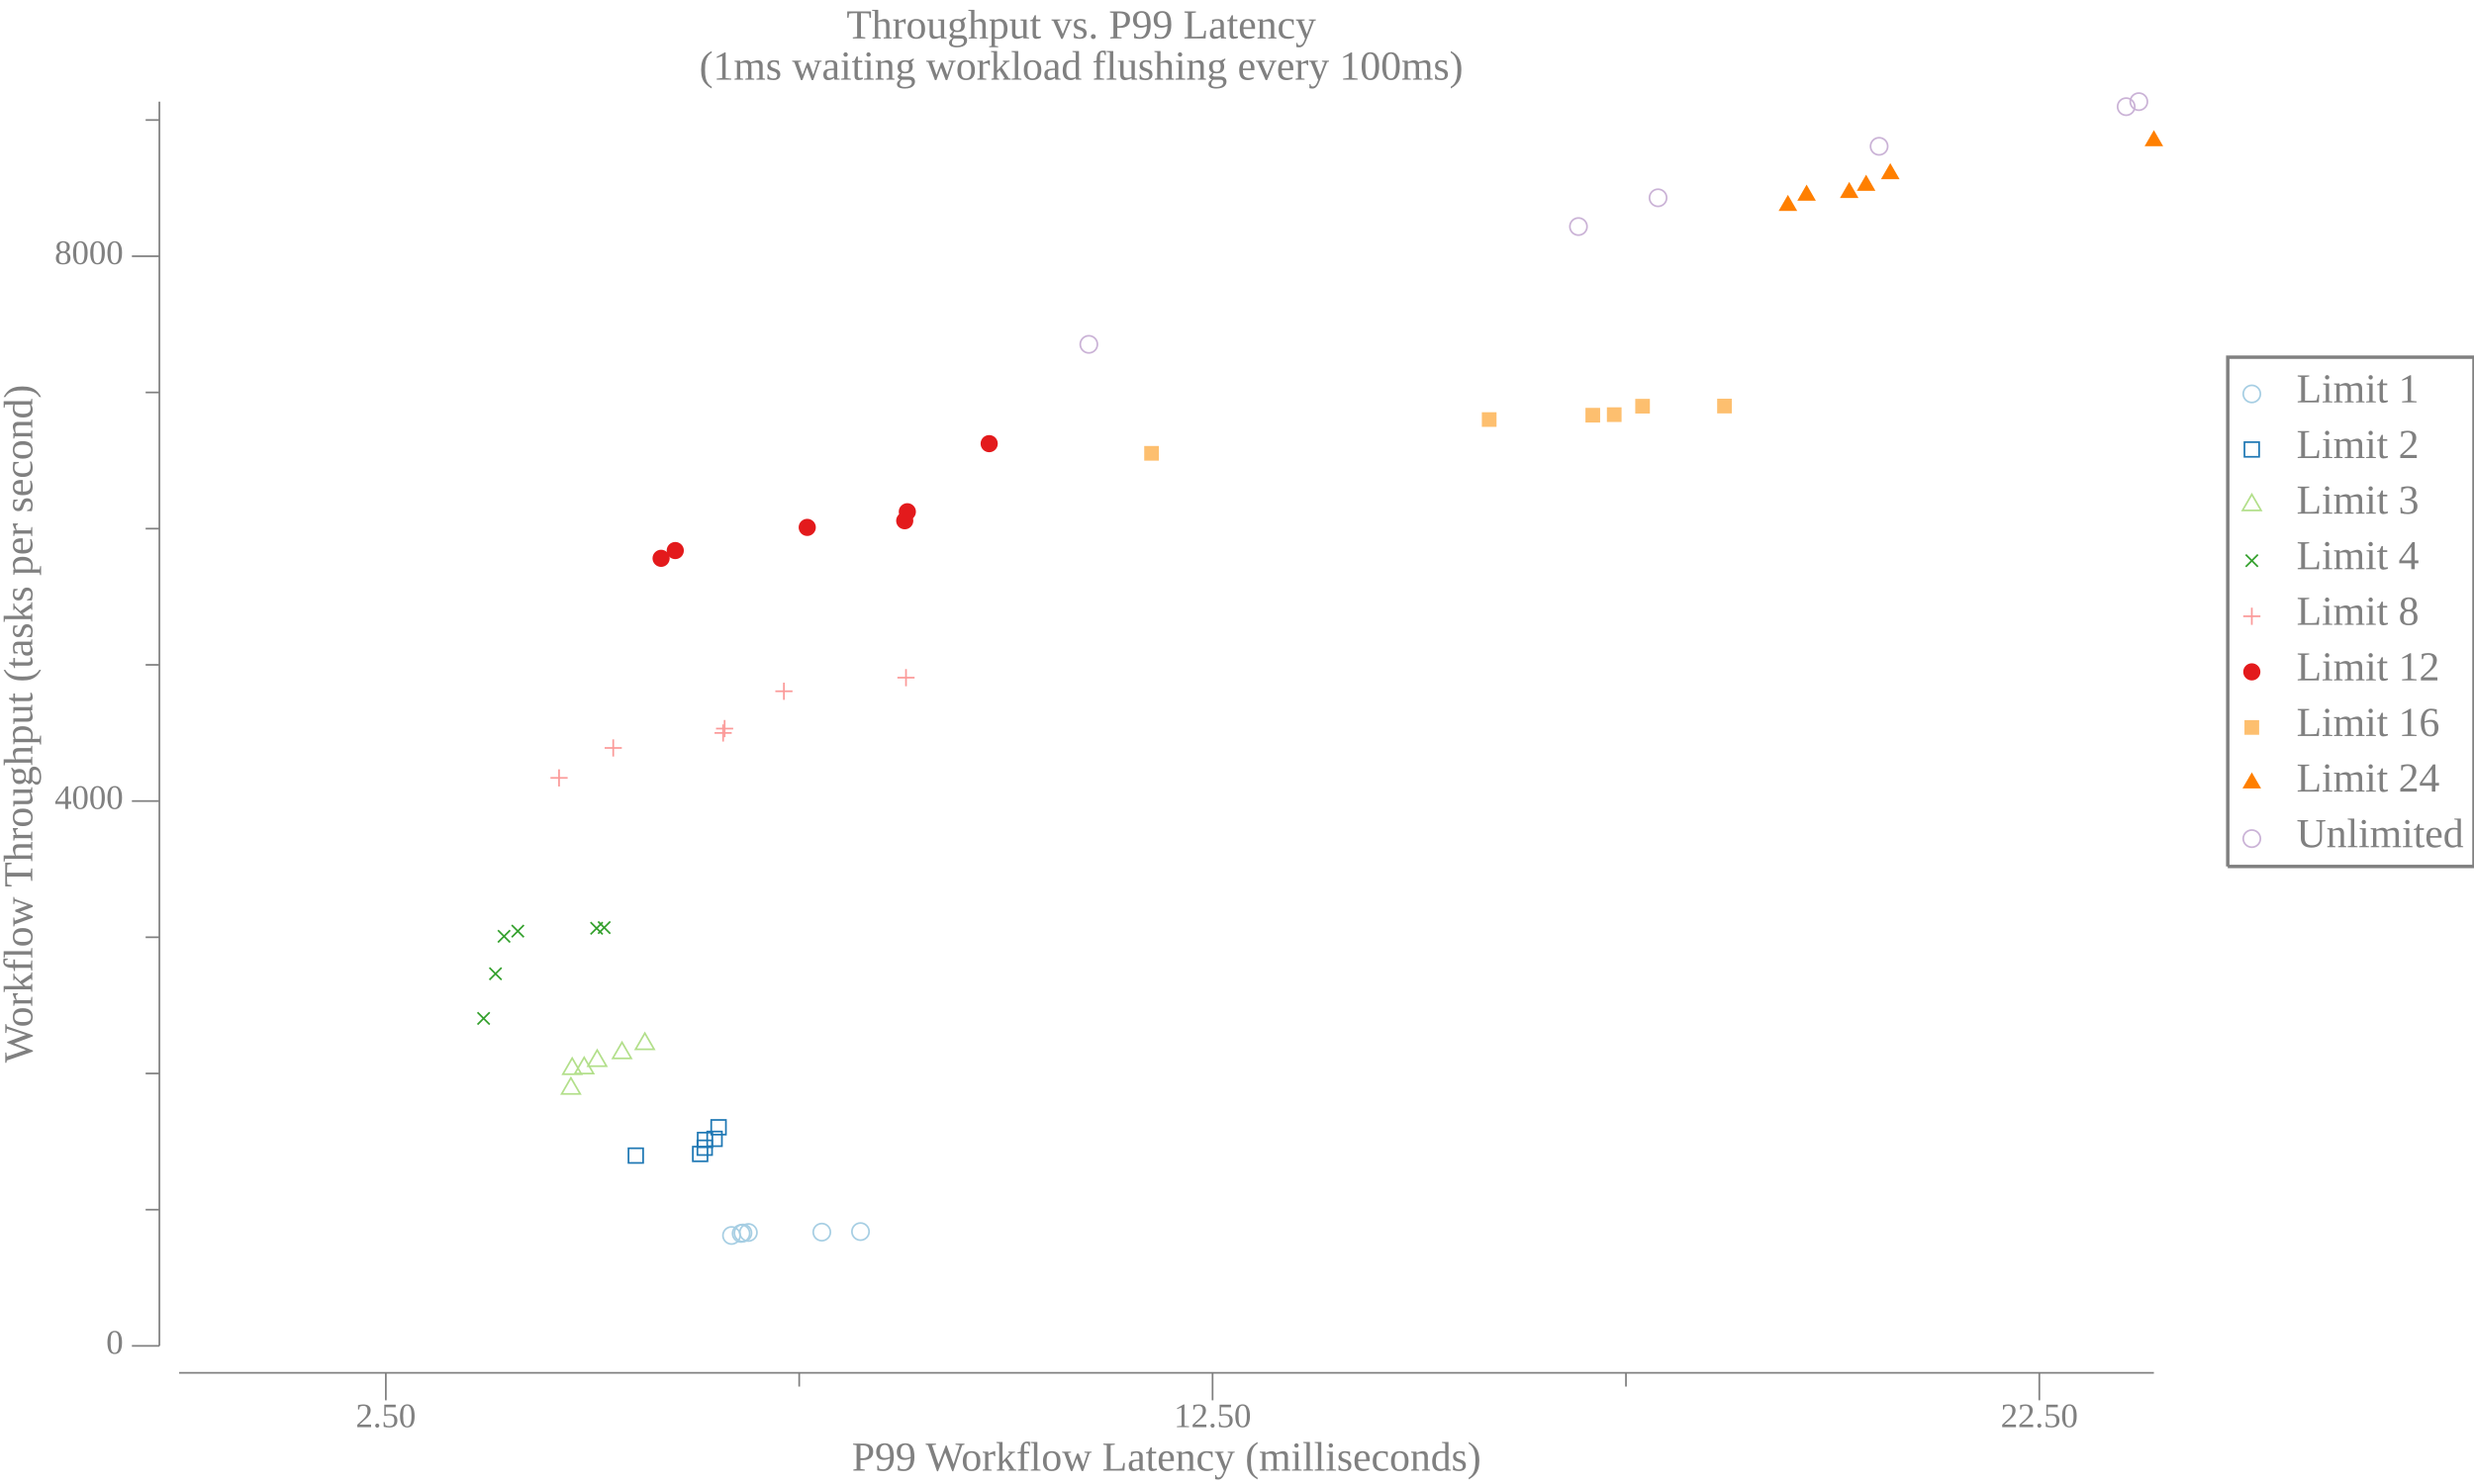
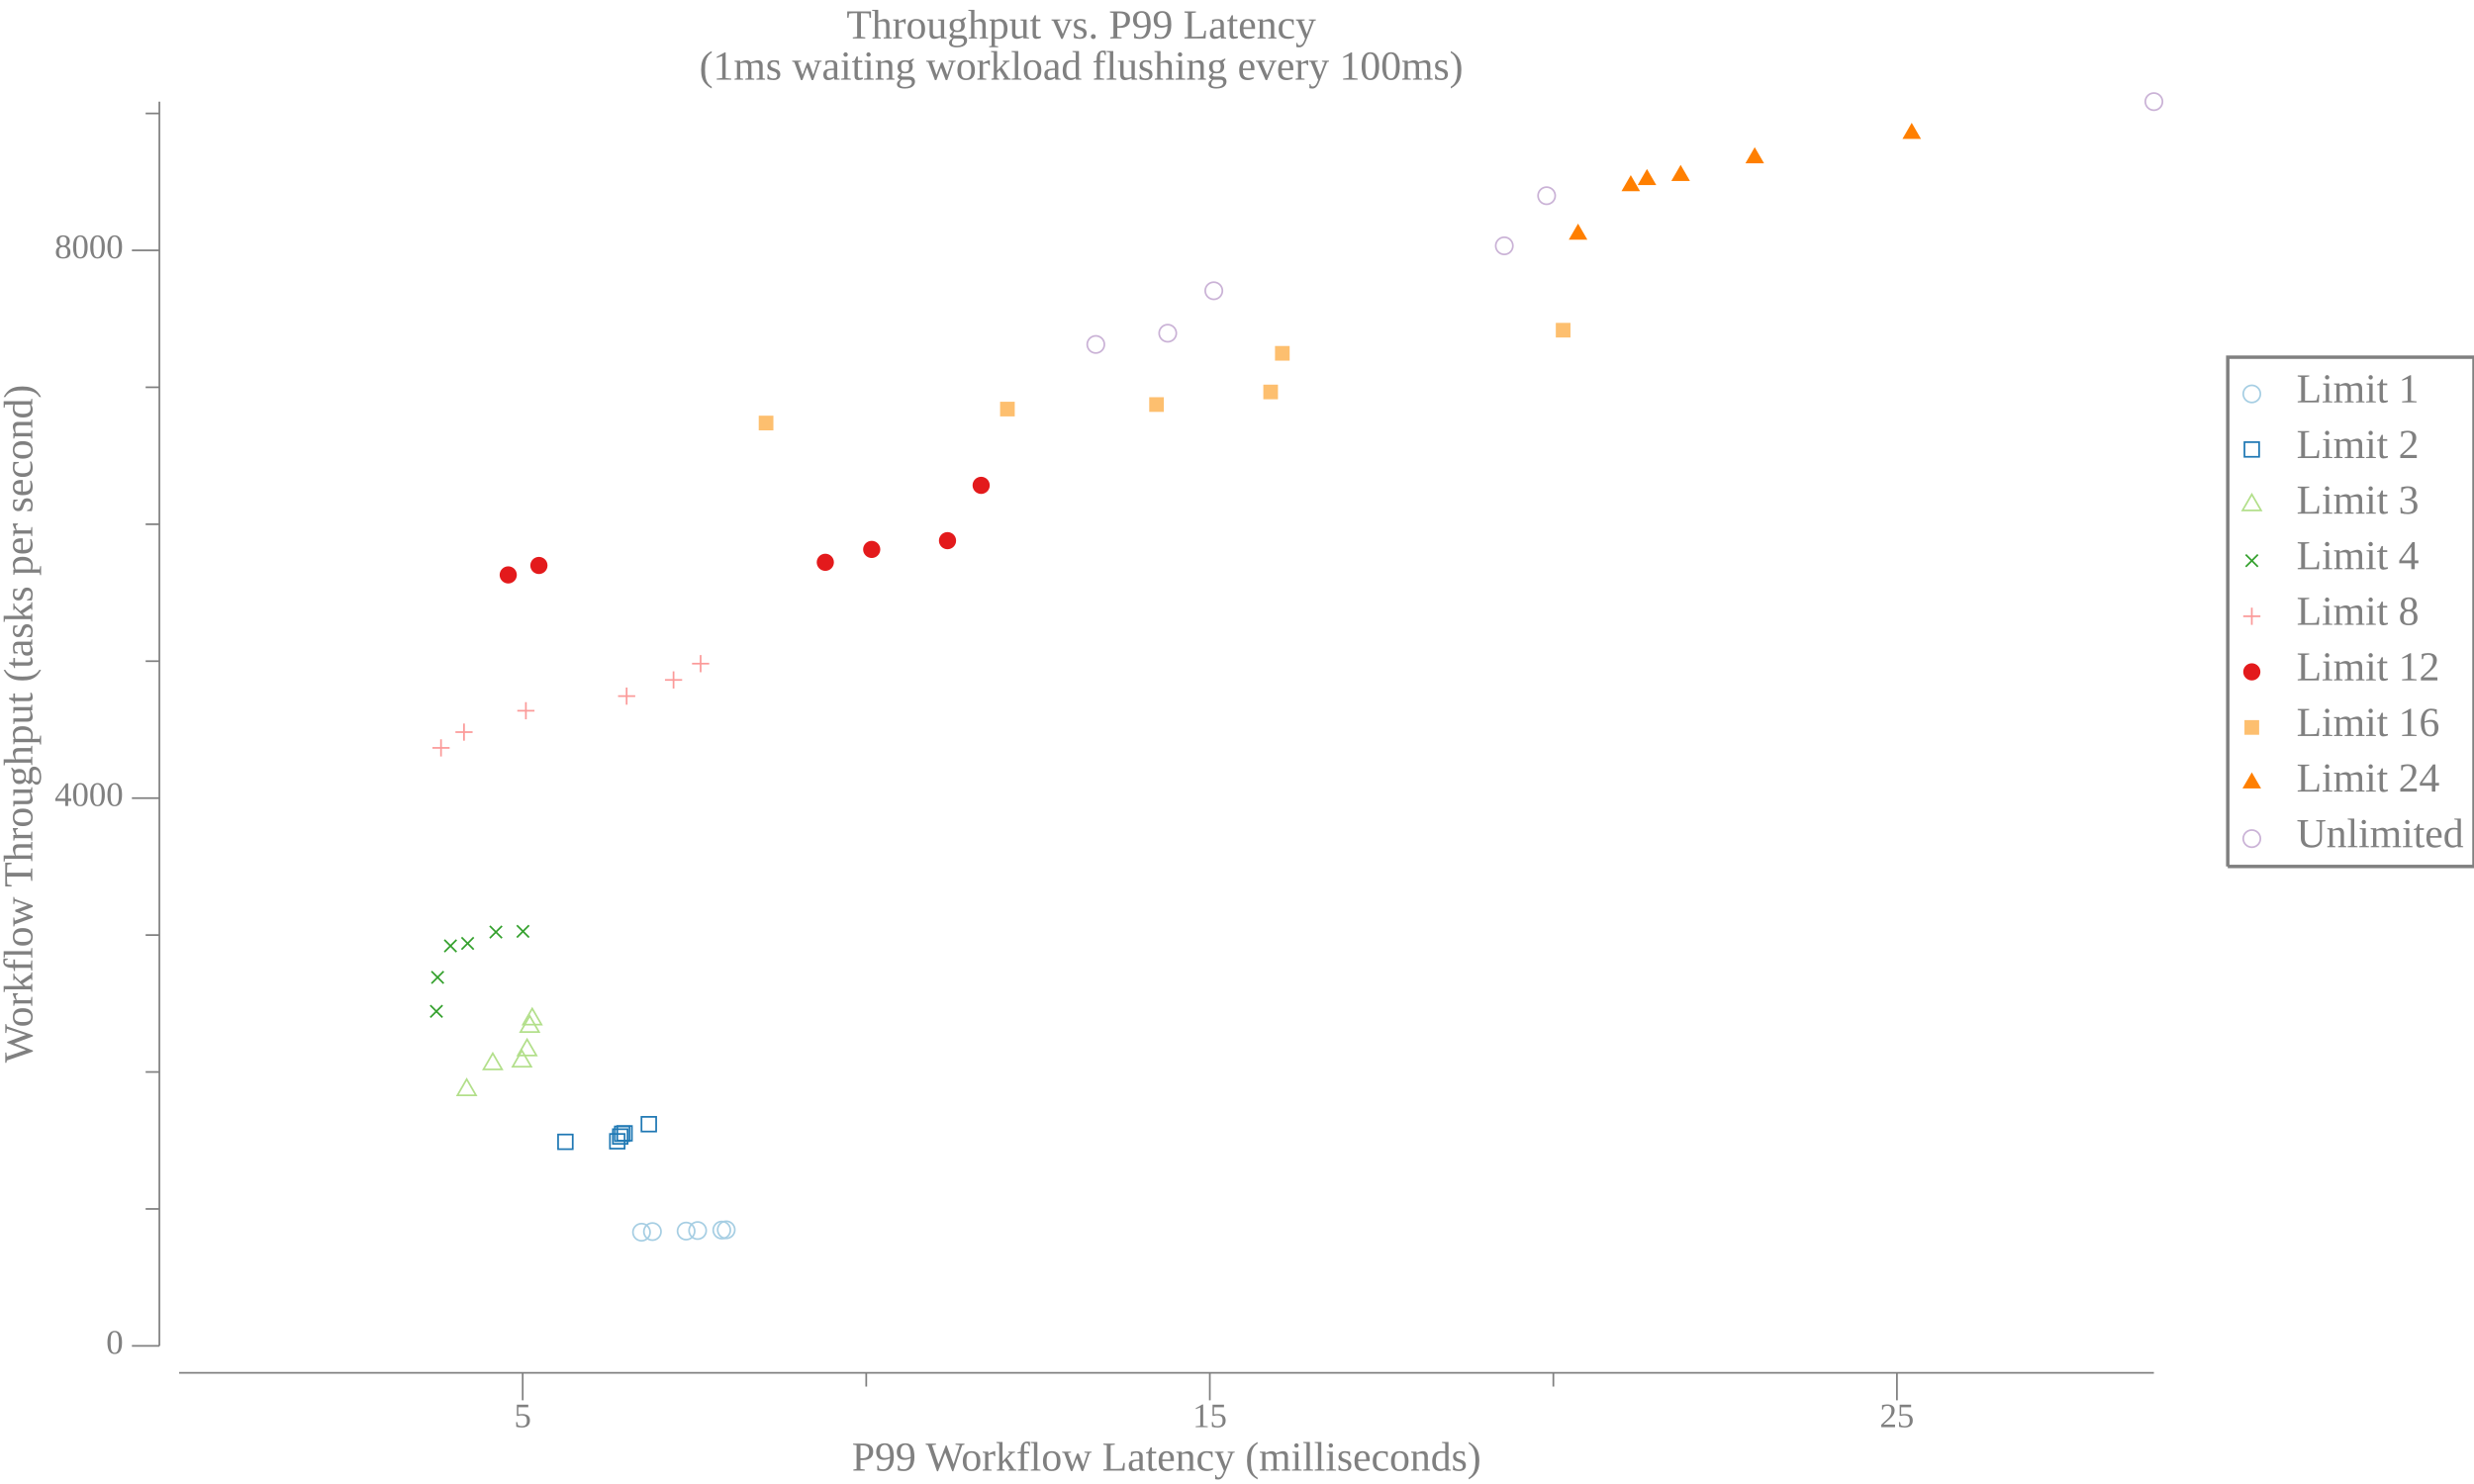
<svg xmlns="http://www.w3.org/2000/svg" width="720pt" height="432pt" viewBox="0 0 720 432">
  <g transform="scale(1, -1) translate(0, -432)">
    <path d="M657.84,317.33A2.5,2.5 0 1 1 652.84,317.33A2.5,2.5 0 1 1 657.84,317.33Z" style="fill:none;stroke:#A6CEE3;stroke-width:0.5" />
    <text x="668.34" y="-314.85" transform="scale(1, -1)" style="font-family:Liberation Serif;font-variant:normal;font-weight:normal;font-style:normal;font-size:12px;fill:#808080">Limit 1</text>
    <path d="M653.2,299.02L657.47,299.02L657.47,303.29L653.2,303.29Z" style="fill:none;stroke:#1F78B4;stroke-width:0.5" />
    <text x="668.34" y="-298.66" transform="scale(1, -1)" style="font-family:Liberation Serif;font-variant:normal;font-weight:normal;font-style:normal;font-size:12px;fill:#808080">Limit 2</text>
    <path d="M655.34,288.09L652.63,283.41L658.04,283.41Z" style="fill:none;stroke:#B2DF8A;stroke-width:0.5" />
    <text x="668.34" y="-282.48" transform="scale(1, -1)" style="font-family:Liberation Serif;font-variant:normal;font-weight:normal;font-style:normal;font-size:12px;fill:#808080">Limit 3</text>
    <path d="M653.57,267.02L657.11,270.55" style="fill:none;stroke:#33A02C;stroke-width:0.5" />
    <path d="M653.57,270.55L657.11,267.02" style="fill:none;stroke:#33A02C;stroke-width:0.5" />
    <text x="668.34" y="-266.3" transform="scale(1, -1)" style="font-family:Liberation Serif;font-variant:normal;font-weight:normal;font-style:normal;font-size:12px;fill:#808080">Limit 4</text>
    <path d="M655.34,255.1L655.34,250.1" style="fill:none;stroke:#FB9A99;stroke-width:0.5" />
    <path d="M652.84,252.6L657.84,252.6" style="fill:none;stroke:#FB9A99;stroke-width:0.5" />
    <text x="668.34" y="-250.11" transform="scale(1, -1)" style="font-family:Liberation Serif;font-variant:normal;font-weight:normal;font-style:normal;font-size:12px;fill:#808080">Limit 8</text>
    <path d="M657.84,236.42A2.5,2.5 0 1 1 652.84,236.42A2.5,2.5 0 1 1 657.84,236.42Z" style="fill:#E31A1C" />
    <text x="668.34" y="-233.93" transform="scale(1, -1)" style="font-family:Liberation Serif;font-variant:normal;font-weight:normal;font-style:normal;font-size:12px;fill:#808080">Limit 12</text>
    <path d="M653.2,218.1L657.47,218.1L657.47,222.37L653.2,222.37Z" style="fill:#FDBF6F" />
    <text x="668.34" y="-217.75" transform="scale(1, -1)" style="font-family:Liberation Serif;font-variant:normal;font-weight:normal;font-style:normal;font-size:12px;fill:#808080">Limit 16</text>
    <path d="M655.34,207.17L652.63,202.49L658.04,202.49Z" style="fill:#FF7F00" />
    <text x="668.34" y="-201.56" transform="scale(1, -1)" style="font-family:Liberation Serif;font-variant:normal;font-weight:normal;font-style:normal;font-size:12px;fill:#808080">Limit 24</text>
    <path d="M657.84,187.87A2.5,2.5 0 1 1 652.84,187.87A2.5,2.5 0 1 1 657.84,187.87Z" style="fill:none;stroke:#CAB2D6;stroke-width:0.5" />
    <text x="668.34" y="-185.38" transform="scale(1, -1)" style="font-family:Liberation Serif;font-variant:normal;font-weight:normal;font-style:normal;font-size:12px;fill:#808080">Unlimited</text>
    <path d="M648.34,179.77L648.34,328.02L720,328.02L720,179.77L648.34,179.77" style="fill:none;stroke:#808080" />
    <path d="M0,0L629.34,0L629.34,432L0,432Z" style="fill:#-8000000000000000-8000000000000000-8000000000000000;fill-opacity:0" />
    <text x="246.35" y="-420.81" transform="scale(1, -1)" style="font-family:Liberation Serif;font-variant:normal;font-weight:normal;font-style:normal;font-size:12px;fill:#808080">Throughput vs. P99 Latency</text>
    <text x="203.52" y="-408.81" transform="scale(1, -1)" style="font-family:Liberation Serif;font-variant:normal;font-weight:normal;font-style:normal;font-size:12px;fill:#808080">(1ms waiting workload flushing every 100ms)</text>
    <text x="247.93" y="-3.902" transform="scale(1, -1)" style="font-family:Liberation Serif;font-variant:normal;font-weight:normal;font-style:normal;font-size:12px;fill:#808080">P99 Workflow Latency (milliseconds)</text>
-     <text x="103.54" y="-16.541" transform="scale(1, -1)" style="font-family:Liberation Serif;font-variant:normal;font-weight:normal;font-style:normal;font-size:10px;fill:#808080">2.50</text>
-     <text x="341.64" y="-16.541" transform="scale(1, -1)" style="font-family:Liberation Serif;font-variant:normal;font-weight:normal;font-style:normal;font-size:10px;fill:#808080">12.50</text>
-     <text x="582.25" y="-16.541" transform="scale(1, -1)" style="font-family:Liberation Serif;font-variant:normal;font-weight:normal;font-style:normal;font-size:10px;fill:#808080">22.50</text>
-     <path d="M112.29,24.363L112.29,32.363" style="fill:none;stroke:#808080;stroke-width:0.5" />
-     <path d="M352.89,24.363L352.89,32.363" style="fill:none;stroke:#808080;stroke-width:0.5" />
-     <path d="M593.5,24.363L593.5,32.363" style="fill:none;stroke:#808080;stroke-width:0.5" />
-     <path d="M232.59,28.363L232.59,32.363" style="fill:none;stroke:#808080;stroke-width:0.5" />
-     <path d="M473.2,28.363L473.2,32.363" style="fill:none;stroke:#808080;stroke-width:0.5" />
+     <text x="149.62" y="-16.541" transform="scale(1, -1)" style="font-family:Liberation Serif;font-variant:normal;font-weight:normal;font-style:normal;font-size:10px;fill:#808080">5</text>
+     <text x="347.09" y="-16.541" transform="scale(1, -1)" style="font-family:Liberation Serif;font-variant:normal;font-weight:normal;font-style:normal;font-size:10px;fill:#808080">15</text>
+     <text x="547.06" y="-16.541" transform="scale(1, -1)" style="font-family:Liberation Serif;font-variant:normal;font-weight:normal;font-style:normal;font-size:10px;fill:#808080">25</text>
+     <path d="M152.12,24.363L152.12,32.363" style="fill:none;stroke:#808080;stroke-width:0.5" />
+     <path d="M352.09,24.363L352.09,32.363" style="fill:none;stroke:#808080;stroke-width:0.5" />
+     <path d="M552.06,24.363L552.06,32.363" style="fill:none;stroke:#808080;stroke-width:0.5" />
+     <path d="M252.1,28.363L252.1,32.363" style="fill:none;stroke:#808080;stroke-width:0.5" />
+     <path d="M452.07,28.363L452.07,32.363" style="fill:none;stroke:#808080;stroke-width:0.5" />
    <path d="M52.135,32.363L626.84,32.363" style="fill:none;stroke:#808080;stroke-width:0.5" />
    <g transform="rotate(90)">
      <text x="122.59" y="9.387" transform="scale(1, -1)" style="font-family:Liberation Serif;font-variant:normal;font-weight:normal;font-style:normal;font-size:12px;fill:#808080">Workflow Throughput (tasks per second)</text>
    </g>
    <text x="30.885" y="-37.924" transform="scale(1, -1)" style="font-family:Liberation Serif;font-variant:normal;font-weight:normal;font-style:normal;font-size:10px;fill:#808080">0</text>
-     <text x="15.885" y="-196.52" transform="scale(1, -1)" style="font-family:Liberation Serif;font-variant:normal;font-weight:normal;font-style:normal;font-size:10px;fill:#808080">4000</text>
-     <text x="15.885" y="-355.12" transform="scale(1, -1)" style="font-family:Liberation Serif;font-variant:normal;font-weight:normal;font-style:normal;font-size:10px;fill:#808080">8000</text>
+     <text x="15.885" y="-197.38" transform="scale(1, -1)" style="font-family:Liberation Serif;font-variant:normal;font-weight:normal;font-style:normal;font-size:10px;fill:#808080">4000</text>
+     <text x="15.885" y="-356.83" transform="scale(1, -1)" style="font-family:Liberation Serif;font-variant:normal;font-weight:normal;font-style:normal;font-size:10px;fill:#808080">8000</text>
    <path d="M38.385,40.209L46.385,40.209" style="fill:none;stroke:#808080;stroke-width:0.5" />
-     <path d="M38.385,198.81L46.385,198.81" style="fill:none;stroke:#808080;stroke-width:0.5" />
-     <path d="M38.385,357.41L46.385,357.41" style="fill:none;stroke:#808080;stroke-width:0.5" />
-     <path d="M42.385,79.859L46.385,79.859" style="fill:none;stroke:#808080;stroke-width:0.5" />
-     <path d="M42.385,119.51L46.385,119.51" style="fill:none;stroke:#808080;stroke-width:0.5" />
-     <path d="M42.385,159.16L46.385,159.16" style="fill:none;stroke:#808080;stroke-width:0.5" />
-     <path d="M42.385,238.46L46.385,238.46" style="fill:none;stroke:#808080;stroke-width:0.5" />
-     <path d="M42.385,278.11L46.385,278.11" style="fill:none;stroke:#808080;stroke-width:0.5" />
-     <path d="M42.385,317.76L46.385,317.76" style="fill:none;stroke:#808080;stroke-width:0.5" />
-     <path d="M42.385,397.06L46.385,397.06" style="fill:none;stroke:#808080;stroke-width:0.5" />
+     <path d="M38.385,199.66L46.385,199.66" style="fill:none;stroke:#808080;stroke-width:0.5" />
+     <path d="M38.385,359.12L46.385,359.12" style="fill:none;stroke:#808080;stroke-width:0.5" />
+     <path d="M42.385,80.073L46.385,80.073" style="fill:none;stroke:#808080;stroke-width:0.5" />
+     <path d="M42.385,119.94L46.385,119.94" style="fill:none;stroke:#808080;stroke-width:0.5" />
+     <path d="M42.385,159.8L46.385,159.8" style="fill:none;stroke:#808080;stroke-width:0.5" />
+     <path d="M42.385,239.53L46.385,239.53" style="fill:none;stroke:#808080;stroke-width:0.5" />
+     <path d="M42.385,279.39L46.385,279.39" style="fill:none;stroke:#808080;stroke-width:0.5" />
+     <path d="M42.385,319.26L46.385,319.26" style="fill:none;stroke:#808080;stroke-width:0.5" />
+     <path d="M42.385,398.98L46.385,398.98" style="fill:none;stroke:#808080;stroke-width:0.5" />
    <path d="M46.385,40.209L46.385,402.41" style="fill:none;stroke:#808080;stroke-width:0.5" />
-     <path d="M215.39,72.345A2.5,2.5 0 1 1 210.39,72.345A2.5,2.5 0 1 1 215.39,72.345Z" style="fill:none;stroke:#A6CEE3;stroke-width:0.5" />
-     <path d="M218.19,72.932A2.5,2.5 0 1 1 213.19,72.932A2.5,2.5 0 1 1 218.19,72.932Z" style="fill:none;stroke:#A6CEE3;stroke-width:0.5" />
-     <path d="M218.72,73.063A2.5,2.5 0 1 1 213.72,73.063A2.5,2.5 0 1 1 218.72,73.063Z" style="fill:none;stroke:#A6CEE3;stroke-width:0.5" />
-     <path d="M220.3,73.218A2.5,2.5 0 1 1 215.3,73.218A2.5,2.5 0 1 1 220.3,73.218Z" style="fill:none;stroke:#A6CEE3;stroke-width:0.5" />
-     <path d="M241.67,73.321A2.5,2.5 0 1 1 236.67,73.321A2.5,2.5 0 1 1 241.67,73.321Z" style="fill:none;stroke:#A6CEE3;stroke-width:0.5" />
-     <path d="M252.93,73.479A2.5,2.5 0 1 1 247.93,73.479A2.5,2.5 0 1 1 252.93,73.479Z" style="fill:none;stroke:#A6CEE3;stroke-width:0.5" />
-     <path d="M182.91,93.466L187.17,93.466L187.17,97.734L182.91,97.734Z" style="fill:none;stroke:#1F78B4;stroke-width:0.5" />
-     <path d="M201.63,93.942L205.9,93.942L205.9,98.21L201.63,98.21Z" style="fill:none;stroke:#1F78B4;stroke-width:0.5" />
-     <path d="M202.97,95.766L207.23,95.766L207.23,100.03L202.97,100.03Z" style="fill:none;stroke:#1F78B4;stroke-width:0.5" />
-     <path d="M203.05,98.026L207.31,98.026L207.31,102.29L203.05,102.29Z" style="fill:none;stroke:#1F78B4;stroke-width:0.5" />
-     <path d="M205.82,98.343L210.09,98.343L210.09,102.61L205.82,102.61Z" style="fill:none;stroke:#1F78B4;stroke-width:0.5" />
-     <path d="M206.99,101.71L211.26,101.71L211.26,105.98L206.99,105.98Z" style="fill:none;stroke:#1F78B4;stroke-width:0.5" />
-     <path d="M166.15,118.23L163.45,113.55L168.86,113.55Z" style="fill:none;stroke:#B2DF8A;stroke-width:0.5" />
-     <path d="M166.52,123.98L163.81,119.29L169.23,119.29Z" style="fill:none;stroke:#B2DF8A;stroke-width:0.5" />
-     <path d="M170.01,124.18L167.31,119.49L172.72,119.49Z" style="fill:none;stroke:#B2DF8A;stroke-width:0.5" />
-     <path d="M173.8,126.32L171.09,121.63L176.51,121.63Z" style="fill:none;stroke:#B2DF8A;stroke-width:0.5" />
-     <path d="M181.02,128.58L178.31,123.89L183.72,123.89Z" style="fill:none;stroke:#B2DF8A;stroke-width:0.5" />
-     <path d="M187.67,131.24L184.96,126.55L190.37,126.55Z" style="fill:none;stroke:#B2DF8A;stroke-width:0.5" />
-     <path d="M138.97,133.76L142.51,137.3" style="fill:none;stroke:#33A02C;stroke-width:0.5" />
-     <path d="M138.97,137.3L142.51,133.76" style="fill:none;stroke:#33A02C;stroke-width:0.5" />
-     <path d="M142.44,146.77L145.97,150.3" style="fill:none;stroke:#33A02C;stroke-width:0.5" />
-     <path d="M142.44,150.3L145.97,146.77" style="fill:none;stroke:#33A02C;stroke-width:0.5" />
-     <path d="M144.92,157.67L148.45,161.2" style="fill:none;stroke:#33A02C;stroke-width:0.5" />
-     <path d="M144.92,161.2L148.45,157.67" style="fill:none;stroke:#33A02C;stroke-width:0.5" />
-     <path d="M148.93,159.18L152.46,162.71" style="fill:none;stroke:#33A02C;stroke-width:0.5" />
-     <path d="M148.93,162.71L152.46,159.18" style="fill:none;stroke:#33A02C;stroke-width:0.5" />
-     <path d="M171.87,160.01L175.4,163.54" style="fill:none;stroke:#33A02C;stroke-width:0.5" />
-     <path d="M171.87,163.54L175.4,160.01" style="fill:none;stroke:#33A02C;stroke-width:0.5" />
-     <path d="M174.07,160.21L177.6,163.74" style="fill:none;stroke:#33A02C;stroke-width:0.5" />
-     <path d="M174.07,163.74L177.6,160.21" style="fill:none;stroke:#33A02C;stroke-width:0.5" />
-     <path d="M162.7,208.05L162.7,203.05" style="fill:none;stroke:#FB9A99;stroke-width:0.5" />
-     <path d="M160.2,205.55L165.2,205.55" style="fill:none;stroke:#FB9A99;stroke-width:0.5" />
-     <path d="M178.47,216.77L178.47,211.77" style="fill:none;stroke:#FB9A99;stroke-width:0.5" />
-     <path d="M175.97,214.27L180.97,214.27" style="fill:none;stroke:#FB9A99;stroke-width:0.5" />
-     <path d="M210.45,221.13L210.45,216.13" style="fill:none;stroke:#FB9A99;stroke-width:0.5" />
-     <path d="M207.95,218.63L212.95,218.63" style="fill:none;stroke:#FB9A99;stroke-width:0.5" />
-     <path d="M210.88,222.4L210.88,217.4" style="fill:none;stroke:#FB9A99;stroke-width:0.5" />
-     <path d="M208.38,219.9L213.38,219.9" style="fill:none;stroke:#FB9A99;stroke-width:0.5" />
-     <path d="M228.14,233.27L228.14,228.27" style="fill:none;stroke:#FB9A99;stroke-width:0.5" />
-     <path d="M225.64,230.77L230.64,230.77" style="fill:none;stroke:#FB9A99;stroke-width:0.5" />
-     <path d="M263.67,237.23L263.67,232.23" style="fill:none;stroke:#FB9A99;stroke-width:0.5" />
-     <path d="M261.17,234.73L266.17,234.73" style="fill:none;stroke:#FB9A99;stroke-width:0.5" />
-     <path d="M194.9,269.47A2.5,2.5 0 1 1 189.9,269.47A2.5,2.5 0 1 1 194.9,269.47Z" style="fill:#E31A1C" />
-     <path d="M199.02,271.73A2.5,2.5 0 1 1 194.02,271.73A2.5,2.5 0 1 1 199.02,271.73Z" style="fill:#E31A1C" />
-     <path d="M237.43,278.47A2.5,2.5 0 1 1 232.43,278.47A2.5,2.5 0 1 1 237.43,278.47Z" style="fill:#E31A1C" />
-     <path d="M265.8,280.41A2.5,2.5 0 1 1 260.8,280.41A2.5,2.5 0 1 1 265.8,280.41Z" style="fill:#E31A1C" />
-     <path d="M266.56,283.03A2.5,2.5 0 1 1 261.56,283.03A2.5,2.5 0 1 1 266.56,283.03Z" style="fill:#E31A1C" />
-     <path d="M290.38,302.85A2.5,2.5 0 1 1 285.38,302.85A2.5,2.5 0 1 1 290.38,302.85Z" style="fill:#E31A1C" />
-     <path d="M333,297.9L337.27,297.9L337.27,302.17L333,302.17Z" style="fill:#FDBF6F" />
-     <path d="M431.26,307.74L435.53,307.74L435.53,312L431.26,312Z" style="fill:#FDBF6F" />
-     <path d="M461.41,309L465.68,309L465.68,313.27L461.41,313.27Z" style="fill:#FDBF6F" />
-     <path d="M467.65,309.16L471.92,309.16L471.92,313.43L467.65,313.43Z" style="fill:#FDBF6F" />
-     <path d="M475.9,311.62L480.16,311.62L480.16,315.89L475.9,315.89Z" style="fill:#FDBF6F" />
-     <path d="M499.74,311.66L504.01,311.66L504.01,315.93L499.74,315.93Z" style="fill:#FDBF6F" />
-     <path d="M520.33,375.28L517.62,370.6L523.04,370.6Z" style="fill:#FF7F00" />
-     <path d="M525.77,378.26L523.06,373.57L528.47,373.57Z" style="fill:#FF7F00" />
-     <path d="M538.17,379.05L535.47,374.36L540.88,374.36Z" style="fill:#FF7F00" />
-     <path d="M543.09,381.15L540.38,376.46L545.79,376.46Z" style="fill:#FF7F00" />
-     <path d="M550.12,384.52L547.41,379.84L552.83,379.84Z" style="fill:#FF7F00" />
-     <path d="M626.84,394.12L624.13,389.43L629.54,389.43Z" style="fill:#FF7F00" />
-     <path d="M319.38,331.76A2.5,2.5 0 1 1 314.38,331.76A2.5,2.5 0 1 1 319.38,331.76Z" style="fill:none;stroke:#CAB2D6;stroke-width:0.5" />
-     <path d="M461.87,366.05A2.5,2.5 0 1 1 456.87,366.05A2.5,2.5 0 1 1 461.87,366.05Z" style="fill:none;stroke:#CAB2D6;stroke-width:0.5" />
-     <path d="M485.04,374.42A2.5,2.5 0 1 1 480.04,374.42A2.5,2.5 0 1 1 485.04,374.42Z" style="fill:none;stroke:#CAB2D6;stroke-width:0.5" />
-     <path d="M549.37,389.41A2.5,2.5 0 1 1 544.37,389.41A2.5,2.5 0 1 1 549.37,389.41Z" style="fill:none;stroke:#CAB2D6;stroke-width:0.5" />
-     <path d="M621.27,400.95A2.5,2.5 0 1 1 616.27,400.95A2.5,2.5 0 1 1 621.27,400.95Z" style="fill:none;stroke:#CAB2D6;stroke-width:0.5" />
-     <path d="M624.96,402.41A2.5,2.5 0 1 1 619.96,402.41A2.5,2.5 0 1 1 624.96,402.41Z" style="fill:none;stroke:#CAB2D6;stroke-width:0.5" />
+     <path d="M189.2,73.3A2.5,2.5 0 1 1 184.2,73.3A2.5,2.5 0 1 1 189.2,73.3Z" style="fill:none;stroke:#A6CEE3;stroke-width:0.5" />
+     <path d="M192.38,73.479A2.5,2.5 0 1 1 187.38,73.479A2.5,2.5 0 1 1 192.38,73.479Z" style="fill:none;stroke:#A6CEE3;stroke-width:0.5" />
+     <path d="M202.18,73.627A2.5,2.5 0 1 1 197.18,73.627A2.5,2.5 0 1 1 202.18,73.627Z" style="fill:none;stroke:#A6CEE3;stroke-width:0.5" />
+     <path d="M205.53,73.786A2.5,2.5 0 1 1 200.53,73.786A2.5,2.5 0 1 1 205.53,73.786Z" style="fill:none;stroke:#A6CEE3;stroke-width:0.5" />
+     <path d="M212.56,73.922A2.5,2.5 0 1 1 207.56,73.922A2.5,2.5 0 1 1 212.56,73.922Z" style="fill:none;stroke:#A6CEE3;stroke-width:0.5" />
+     <path d="M213.85,73.998A2.5,2.5 0 1 1 208.85,73.998A2.5,2.5 0 1 1 213.85,73.998Z" style="fill:none;stroke:#A6CEE3;stroke-width:0.5" />
+     <path d="M162.42,97.472L166.68,97.472L166.68,101.74L162.42,101.74Z" style="fill:none;stroke:#1F78B4;stroke-width:0.5" />
+     <path d="M177.51,97.632L181.78,97.632L181.78,101.9L177.51,101.9Z" style="fill:none;stroke:#1F78B4;stroke-width:0.5" />
+     <path d="M178.37,99.027L182.64,99.027L182.64,103.29L178.37,103.29Z" style="fill:none;stroke:#1F78B4;stroke-width:0.5" />
+     <path d="M178.94,99.824L183.21,99.824L183.21,104.09L178.94,104.09Z" style="fill:none;stroke:#1F78B4;stroke-width:0.5" />
+     <path d="M179.64,99.944L183.9,99.944L183.9,104.21L179.64,104.21Z" style="fill:none;stroke:#1F78B4;stroke-width:0.5" />
+     <path d="M186.69,102.61L190.96,102.61L190.96,106.88L186.69,106.88Z" style="fill:none;stroke:#1F78B4;stroke-width:0.5" />
+     <path d="M135.82,117.84L133.12,113.15L138.53,113.15Z" style="fill:none;stroke:#B2DF8A;stroke-width:0.5" />
+     <path d="M143.41,125.37L140.7,120.69L146.11,120.69Z" style="fill:none;stroke:#B2DF8A;stroke-width:0.5" />
+     <path d="M151.89,126.17L149.19,121.48L154.6,121.48Z" style="fill:none;stroke:#B2DF8A;stroke-width:0.5" />
+     <path d="M153.4,129.44L150.7,124.75L156.11,124.75Z" style="fill:none;stroke:#B2DF8A;stroke-width:0.5" />
+     <path d="M154.17,136.26L151.46,131.57L156.87,131.57Z" style="fill:none;stroke:#B2DF8A;stroke-width:0.5" />
+     <path d="M154.89,138.41L152.19,133.72L157.6,133.72Z" style="fill:none;stroke:#B2DF8A;stroke-width:0.5" />
+     <path d="M125.23,135.83L128.77,139.36" style="fill:none;stroke:#33A02C;stroke-width:0.5" />
+     <path d="M125.23,139.36L128.77,135.83" style="fill:none;stroke:#33A02C;stroke-width:0.5" />
+     <path d="M125.58,145.71L129.12,149.25" style="fill:none;stroke:#33A02C;stroke-width:0.5" />
+     <path d="M125.58,149.25L129.12,145.71" style="fill:none;stroke:#33A02C;stroke-width:0.5" />
+     <path d="M129.33,154.88L132.86,158.42" style="fill:none;stroke:#33A02C;stroke-width:0.5" />
+     <path d="M129.33,158.42L132.86,154.88" style="fill:none;stroke:#33A02C;stroke-width:0.5" />
+     <path d="M134.32,155.6L137.86,159.14" style="fill:none;stroke:#33A02C;stroke-width:0.5" />
+     <path d="M134.32,159.14L137.86,155.6" style="fill:none;stroke:#33A02C;stroke-width:0.5" />
+     <path d="M142.55,158.91L146.09,162.45" style="fill:none;stroke:#33A02C;stroke-width:0.5" />
+     <path d="M142.55,162.45L146.09,158.91" style="fill:none;stroke:#33A02C;stroke-width:0.5" />
+     <path d="M150.43,159.11L153.96,162.64" style="fill:none;stroke:#33A02C;stroke-width:0.5" />
+     <path d="M150.43,162.64L153.96,159.11" style="fill:none;stroke:#33A02C;stroke-width:0.5" />
+     <path d="M128.35,216.79L128.35,211.79" style="fill:none;stroke:#FB9A99;stroke-width:0.5" />
+     <path d="M125.85,214.29L130.85,214.29" style="fill:none;stroke:#FB9A99;stroke-width:0.5" />
+     <path d="M135.04,221.38L135.04,216.38" style="fill:none;stroke:#FB9A99;stroke-width:0.5" />
+     <path d="M132.54,218.88L137.54,218.88" style="fill:none;stroke:#FB9A99;stroke-width:0.5" />
+     <path d="M153.05,227.6L153.05,222.6" style="fill:none;stroke:#FB9A99;stroke-width:0.5" />
+     <path d="M150.55,225.1L155.55,225.1" style="fill:none;stroke:#FB9A99;stroke-width:0.5" />
+     <path d="M182.37,231.86L182.37,226.86" style="fill:none;stroke:#FB9A99;stroke-width:0.5" />
+     <path d="M179.87,229.36L184.87,229.36" style="fill:none;stroke:#FB9A99;stroke-width:0.5" />
+     <path d="M196.02,236.57L196.02,231.57" style="fill:none;stroke:#FB9A99;stroke-width:0.5" />
+     <path d="M193.52,234.07L198.52,234.07" style="fill:none;stroke:#FB9A99;stroke-width:0.5" />
+     <path d="M203.9,241.31L203.9,236.31" style="fill:none;stroke:#FB9A99;stroke-width:0.5" />
+     <path d="M201.4,238.81L206.4,238.81" style="fill:none;stroke:#FB9A99;stroke-width:0.5" />
+     <path d="M150.41,264.64A2.5,2.5 0 1 1 145.41,264.64A2.5,2.5 0 1 1 150.41,264.64Z" style="fill:#E31A1C" />
+     <path d="M159.34,267.39A2.5,2.5 0 1 1 154.34,267.39A2.5,2.5 0 1 1 159.34,267.39Z" style="fill:#E31A1C" />
+     <path d="M242.69,268.31A2.5,2.5 0 1 1 237.69,268.31A2.5,2.5 0 1 1 242.69,268.31Z" style="fill:#E31A1C" />
+     <path d="M256.19,272.06A2.5,2.5 0 1 1 251.19,272.06A2.5,2.5 0 1 1 256.19,272.06Z" style="fill:#E31A1C" />
+     <path d="M278.25,274.61A2.5,2.5 0 1 1 273.25,274.61A2.5,2.5 0 1 1 278.25,274.61Z" style="fill:#E31A1C" />
+     <path d="M288.04,290.71A2.5,2.5 0 1 1 283.04,290.71A2.5,2.5 0 1 1 288.04,290.71Z" style="fill:#E31A1C" />
+     <path d="M220.81,306.72L225.08,306.72L225.08,310.99L220.81,310.99Z" style="fill:#FDBF6F" />
+     <path d="M291.05,310.78L295.32,310.78L295.32,315.05L291.05,315.05Z" style="fill:#FDBF6F" />
+     <path d="M334.45,312.1L338.71,312.1L338.71,316.37L334.45,316.37Z" style="fill:#FDBF6F" />
+     <path d="M367.66,315.77L371.92,315.77L371.92,320.03L367.66,320.03Z" style="fill:#FDBF6F" />
+     <path d="M371.06,327.01L375.32,327.01L375.32,331.28L371.06,331.28Z" style="fill:#FDBF6F" />
+     <path d="M452.78,333.75L457.05,333.75L457.05,338.01L452.78,338.01Z" style="fill:#FDBF6F" />
+     <path d="M459.26,366.91L456.55,362.22L461.97,362.22Z" style="fill:#FF7F00" />
+     <path d="M474.6,381.02L471.89,376.33L477.3,376.33Z" style="fill:#FF7F00" />
+     <path d="M479.31,382.81L476.61,378.13L482.02,378.13Z" style="fill:#FF7F00" />
+     <path d="M489.11,384.01L486.4,379.32L491.82,379.32Z" style="fill:#FF7F00" />
+     <path d="M510.67,389.15L507.97,384.47L513.38,384.47Z" style="fill:#FF7F00" />
+     <path d="M556.36,396.25L553.66,391.56L559.07,391.56Z" style="fill:#FF7F00" />
+     <path d="M321.41,331.73A2.5,2.5 0 1 1 316.41,331.73A2.5,2.5 0 1 1 321.41,331.73Z" style="fill:none;stroke:#CAB2D6;stroke-width:0.5" />
+     <path d="M342.34,335A2.5,2.5 0 1 1 337.34,335A2.5,2.5 0 1 1 342.34,335Z" style="fill:none;stroke:#CAB2D6;stroke-width:0.5" />
+     <path d="M355.75,347.36A2.5,2.5 0 1 1 350.75,347.36A2.5,2.5 0 1 1 355.75,347.36Z" style="fill:none;stroke:#CAB2D6;stroke-width:0.5" />
+     <path d="M440.29,360.44A2.5,2.5 0 1 1 435.29,360.44A2.5,2.5 0 1 1 440.29,360.44Z" style="fill:none;stroke:#CAB2D6;stroke-width:0.5" />
+     <path d="M452.61,375.03A2.5,2.5 0 1 1 447.61,375.03A2.5,2.5 0 1 1 452.61,375.03Z" style="fill:none;stroke:#CAB2D6;stroke-width:0.5" />
+     <path d="M629.34,402.41A2.5,2.5 0 1 1 624.34,402.41A2.5,2.5 0 1 1 629.34,402.41Z" style="fill:none;stroke:#CAB2D6;stroke-width:0.5" />
  </g>
</svg>
